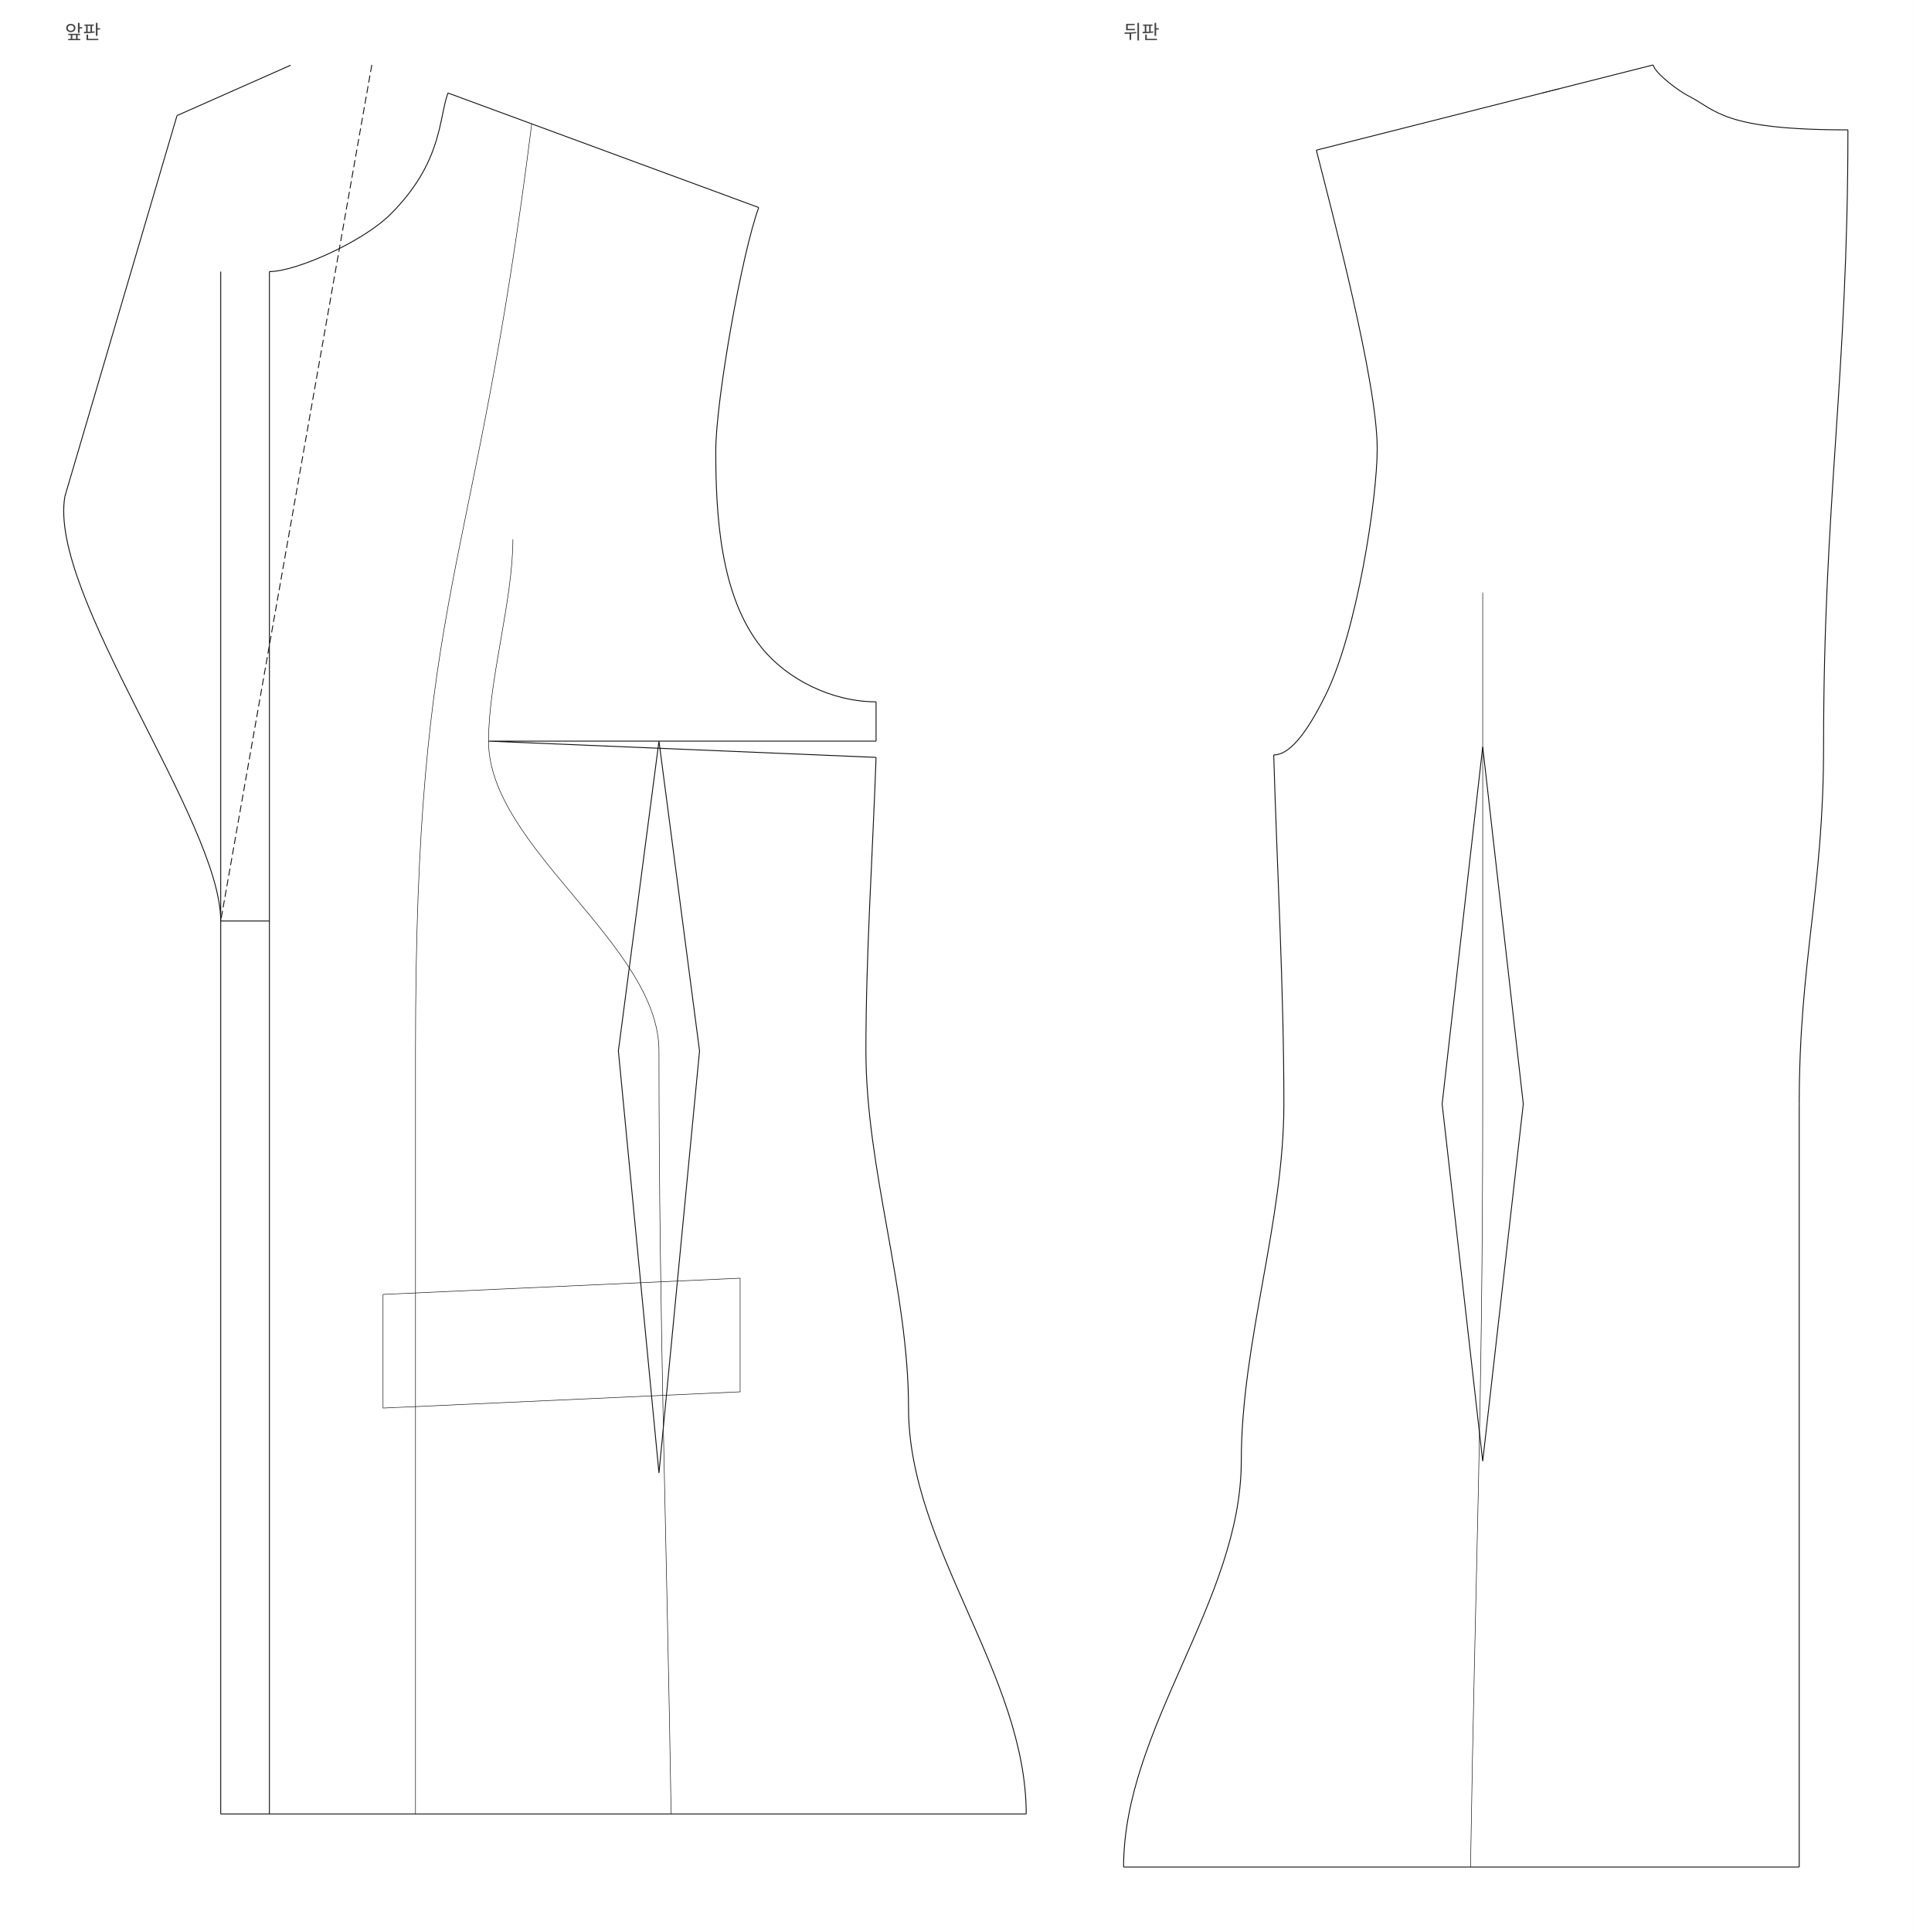
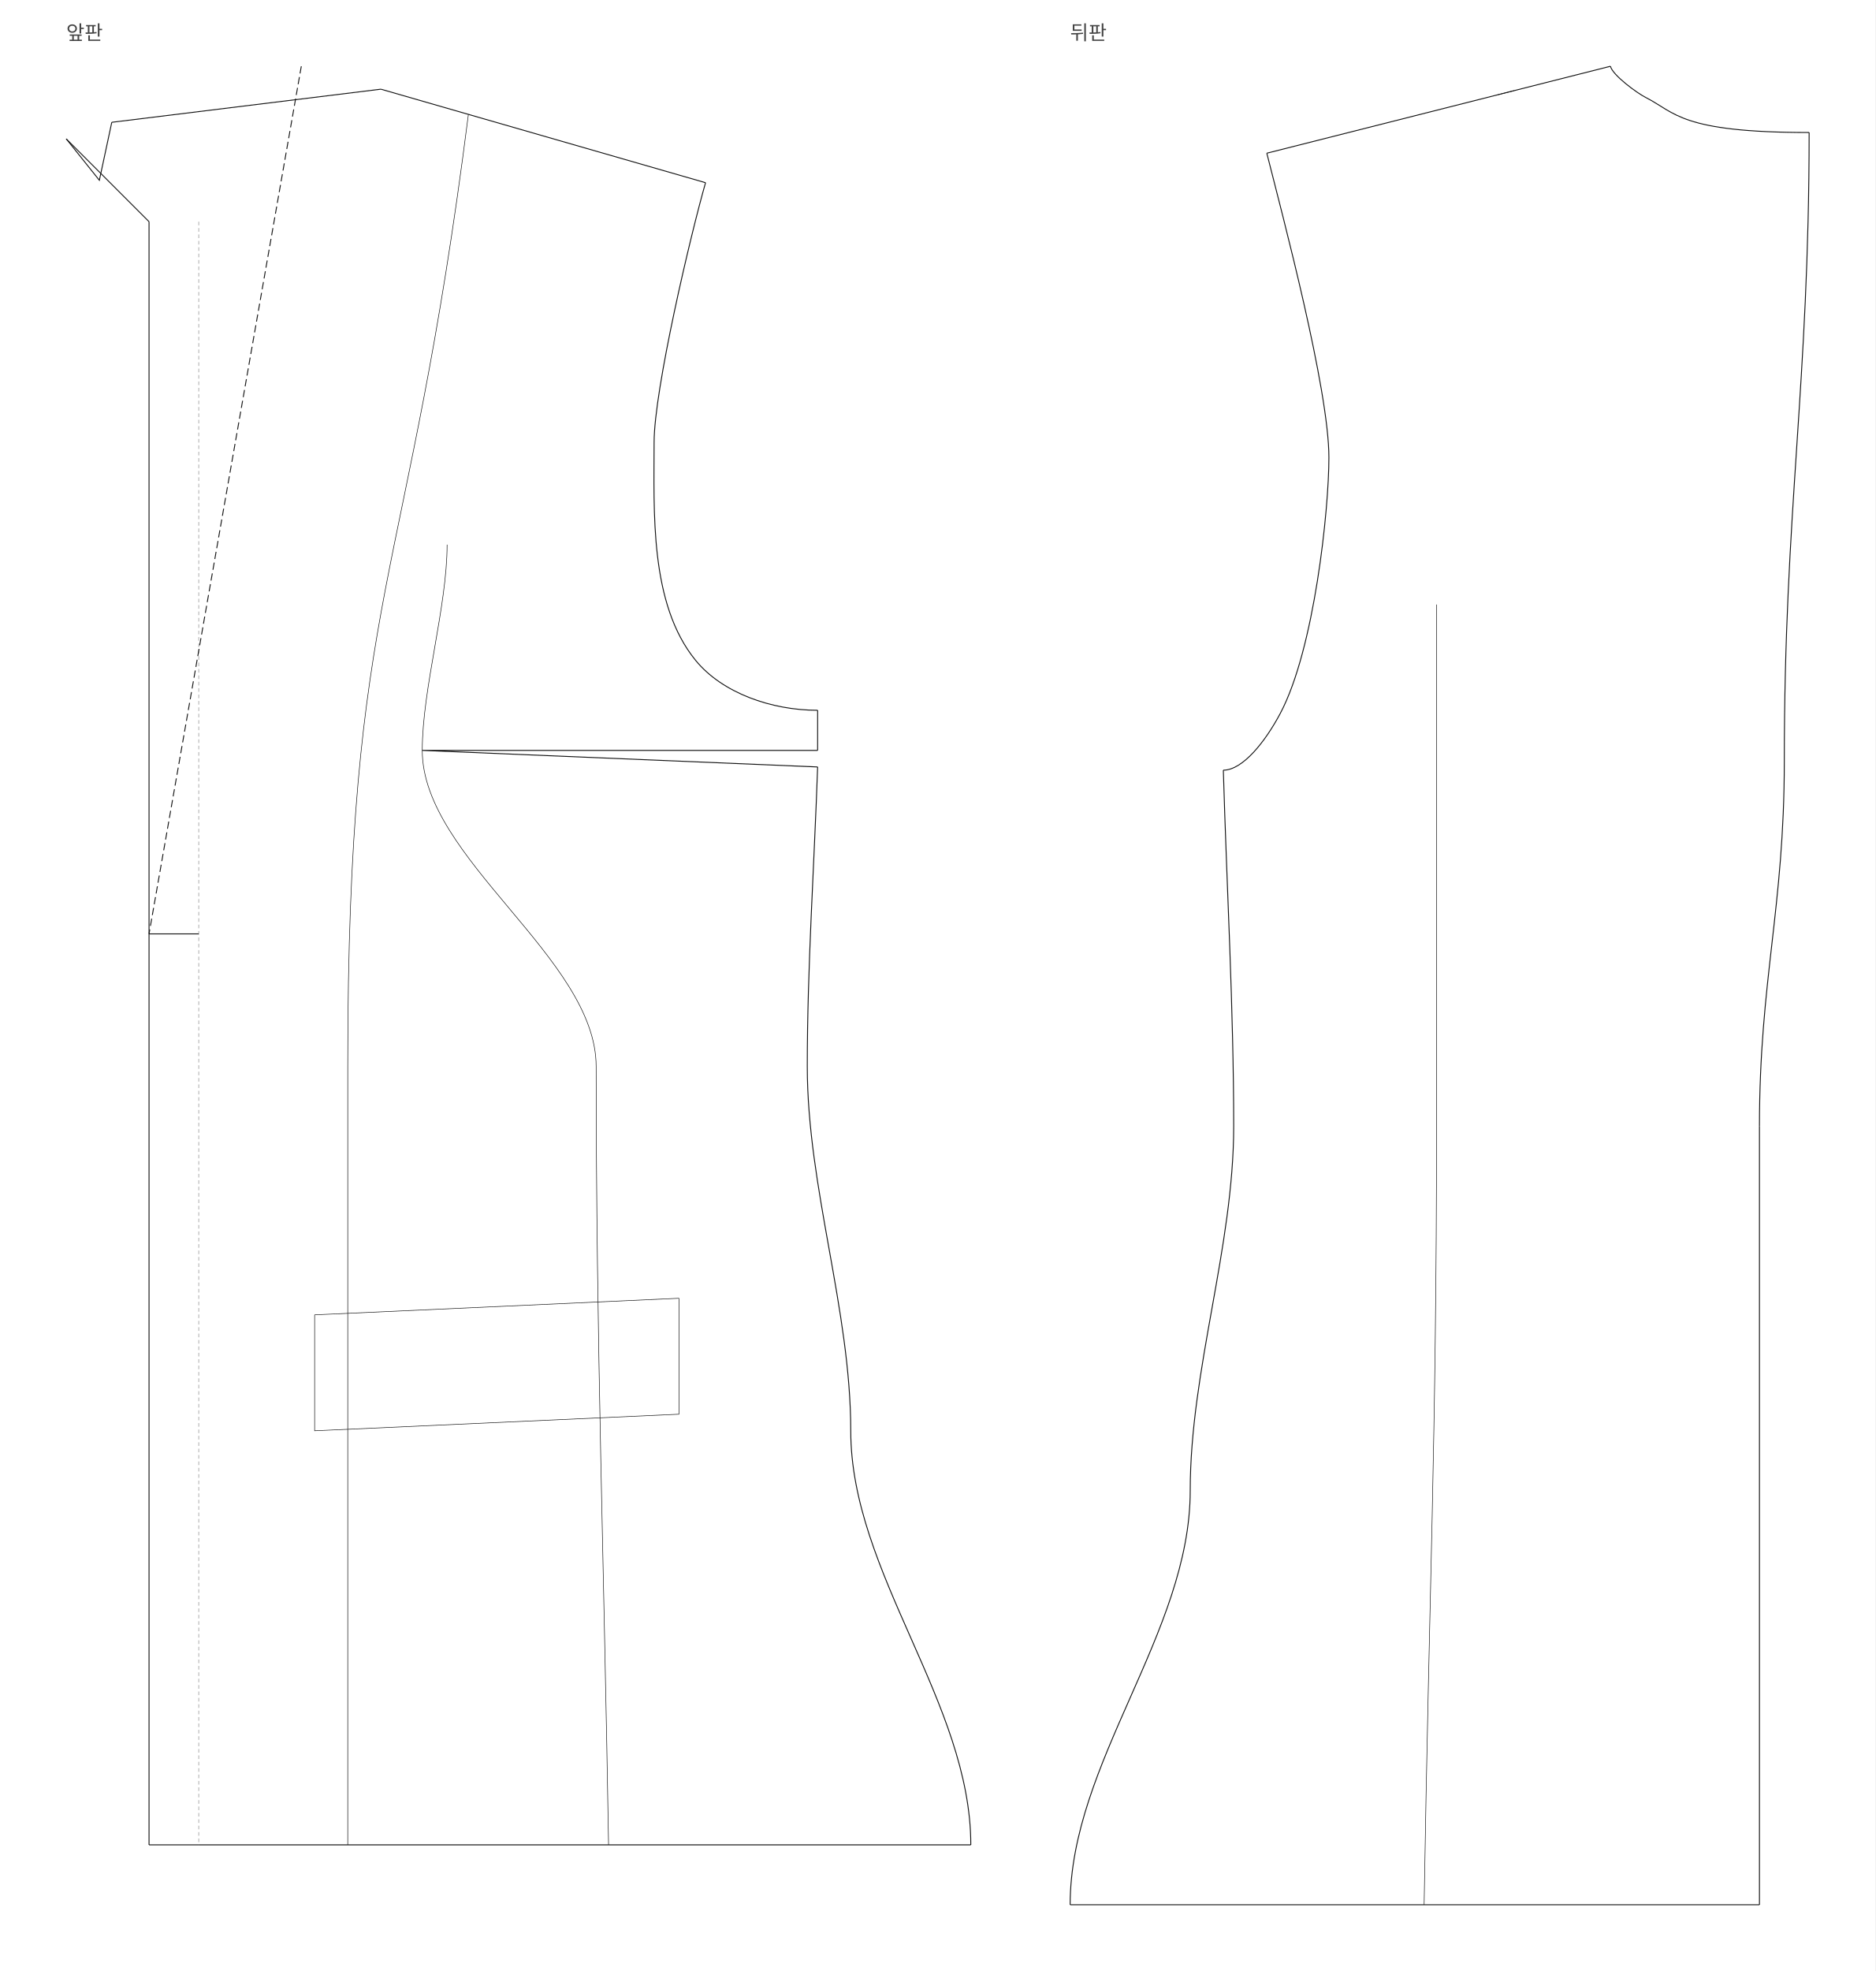
- <svg xmlns="http://www.w3.org/2000/svg" width="748.335mm" height="755.65mm" viewBox="0 0 748.335 755.65">
+ <svg xmlns="http://www.w3.org/2000/svg" width="719.137mm" height="755.65mm" viewBox="0 0 719.137 755.65">
  <rect width="100%" height="100%" fill="white" />
  <g id="앞판">
    <g id="outline" fill="none" stroke="#111" stroke-width="0.35">
-       <path d="M175.248 36.376C171.622 46.219 173.195 63.378 152.797 83.776C142.042 94.53 115.887 106.226 105.398 106.226" />
-       <path d="M175.248 36.376L296.824 81.167" />
-       <path d="M296.824 81.167C290.148 99.287 280.023 156.936 280.023 176.247C280.023 200.793 281.57 233.034 297.983 253.366C307.93 265.687 325.409 274.501 342.729 274.501" />
-       <path d="M105.398 106.226L105.398 709.476" />
-       <path d="M342.729 274.501L342.729 289.88" />
-       <path d="M342.729 296.23C341.419 334.112 338.76 373.121 338.76 411.026C338.76 457.454 355.429 504.298 355.429 550.726C355.429 605.272 401.467 654.93 401.467 709.476" />
-       <path d="M105.398 709.476C223.825 709.476 283.039 709.476 401.467 709.476" />
-       <path d="M86.348 106.226L86.348 709.476" />
-       <path d="M86.348 709.476L105.398 709.476" />
-       <path d="M113.706 25.512L69.256 45.197" />
-       <path d="M69.256 45.197L25.4 194.1" />
-       <path d="M25.4 194.1C18.632 232.437 86.348 321.296 86.348 360.226" />
+       <path d="M146.05 34.187L270.553 70.046" />
+       <path d="M270.553 70.046C264.936 89.549 250.825 149.295 250.825 169.591C250.825 195.976 248.982 231.457 266.765 253.197C277.001 265.711 295.849 272.312 313.531 272.312" />
+       <path d="M313.531 272.312L313.531 287.691" />
+       <path d="M313.531 294.041C312.222 331.923 309.562 370.932 309.562 408.837C309.562 455.265 326.231 502.109 326.231 548.537C326.231 603.083 372.269 652.741 372.269 707.287" />
+       <path d="M76.2 707.287C194.627 707.287 253.841 707.287 372.269 707.287" />
+       <path d="M57.15 84.987L57.15 707.287" />
+       <path d="M57.15 707.287L76.2 707.287" />
+       <path d="M146.05 34.187L42.862 46.887" />
+       <path d="M42.862 46.887L38.1 69.112L25.4 53.237" />
+       <path d="M25.4 53.237L57.15 84.987" />
    </g>
    <g id="dart" fill="none" stroke="#111" stroke-width="0.35">
-       <path d="M342.729 289.88L191.123 289.88L342.729 296.23" />
-       <path d="M257.798 289.88L241.923 411.026L257.798 576.126L273.673 411.026L257.798 289.88" />
+       <path d="M313.531 287.691L161.925 287.691L313.531 294.041" />
+     </g>
+     <g id="construction" fill="none" stroke="#888" stroke-width="0.21" stroke-dasharray="1.4,1.05">
+       <path d="M76.2 84.987L76.2 707.287" />
    </g>
    <g id="mark" fill="none" stroke="#111" stroke-width="0.21">
-       <path d="M200.648 211.001C200.648 234.837 191.123 266.044 191.123 289.88C191.123 331.364 257.798 369.541 257.798 411.026C257.798 515.497 260.894 605.019 262.56 709.476" />
-       <path d="M149.848 506.276L289.548 499.926" />
-       <path d="M149.848 506.276L149.848 550.726L289.548 544.376L289.548 499.926" />
-       <path d="M208.02 48.45C185.284 229.738 162.548 228.318 162.548 411.026C162.548 530.406 162.548 590.096 162.548 709.476" />
+       <path d="M171.45 208.812C171.45 232.648 161.925 263.855 161.925 287.691C161.925 329.175 228.6 367.352 228.6 408.837C228.6 513.308 231.696 602.83 233.362 707.287" />
+       <path d="M120.65 504.087L260.35 497.737" />
+       <path d="M120.65 504.087L120.65 548.537L260.35 542.187L260.35 497.737" />
+       <path d="M179.611 43.853C156.48 226.345 133.35 224.885 133.35 408.837C133.35 528.217 133.35 587.907 133.35 707.287" />
    </g>
    <g id="notch" fill="none" stroke="#111" stroke-width="0.35">
-       <path d="M105.398 360.226L86.348 360.226" />
+       <path d="M76.2 358.037L57.15 358.037" />
    </g>
    <g id="fold" fill="none" stroke="#111" stroke-width="0.35" stroke-dasharray="2.8,1.4">
-       <path d="M145.456 25.4L86.348 360.226" />
+       <path d="M115.54 25.4L57.15 358.037" />
    </g>
    <text x="25.4" y="15.24" font-size="7.62" font-family="sans-serif" fill="#444">앞판</text>
  </g>
  <g id="뒤판">
    <g id="outline" fill="none" stroke="#111" stroke-width="0.35">
-       <path d="M646.735 25.4C647.618 28.889 656.994 35.706 660.206 37.33C671.657 43.12 673.533 50.8 722.935 50.8" />
-       <path d="M514.973 58.737C521.107 82.982 538.785 149.22 538.785 175.419C538.785 195.133 530.843 247.169 518.58 271.894C513.079 282.984 505.732 295.275 498.304 295.275" />
-       <path d="M722.935 50.8C722.935 147.395 713.41 195.505 713.41 292.1C713.41 348.11 703.885 375.79 703.885 431.8" />
-       <path d="M703.885 431.8L703.885 730.25" />
-       <path d="M646.735 25.4L514.973 58.737" />
-       <path d="M498.304 295.275C499.614 340.328 502.273 386.728 502.273 431.8C502.273 478.228 485.604 525.072 485.604 571.5C485.604 626.046 439.567 675.704 439.567 730.25" />
-       <path d="M703.885 730.25C598.158 730.25 545.294 730.25 439.567 730.25" />
-     </g>
-     <g id="dart" fill="none" stroke="#111" stroke-width="0.35">
-       <path d="M580.06 292.1L564.185 431.8L580.06 571.5L595.935 431.8L580.06 292.1" />
+       <path d="M617.537 25.4C618.42 28.889 627.796 35.706 631.008 37.33C642.459 43.12 644.335 50.8 693.737 50.8" />
+       <path d="M485.775 58.737C491.909 82.982 509.587 149.22 509.587 175.419C509.587 195.38 504.043 248.778 490.96 273.473C485.18 284.384 476.515 295.275 469.106 295.275" />
+       <path d="M693.737 50.8C693.737 147.395 684.212 195.505 684.212 292.1C684.212 348.11 674.688 375.79 674.688 431.8" />
+       <path d="M674.688 431.8L674.688 730.25" />
+       <path d="M617.537 25.4L485.775 58.737" />
+       <path d="M469.106 295.275C470.416 340.328 473.075 386.728 473.075 431.8C473.075 478.228 456.406 525.072 456.406 571.5C456.406 626.046 410.369 675.704 410.369 730.25" />
+       <path d="M674.688 730.25C568.96 730.25 516.096 730.25 410.369 730.25" />
    </g>
    <g id="mark" fill="none" stroke="#111" stroke-width="0.21">
-       <path d="M609.799 34.745L603.643 36.303" />
-       <path d="M580.06 231.775C580.06 255.905 580.06 267.97 580.06 292.1C580.06 347.98 580.06 375.92 580.06 431.8C580.06 551.195 577.203 610.87 575.298 730.25" />
+       <path d="M580.601 34.745L574.445 36.303" />
+       <path d="M550.862 231.775C550.862 255.905 550.862 267.97 550.862 292.1C550.862 347.98 550.862 375.92 550.862 431.8C550.862 551.195 548.005 610.87 546.1 730.25" />
    </g>
-     <text x="439.567" y="15.24" font-size="7.62" font-family="sans-serif" fill="#444">뒤판</text>
+     <text x="410.369" y="15.24" font-size="7.62" font-family="sans-serif" fill="#444">뒤판</text>
  </g>
</svg>
